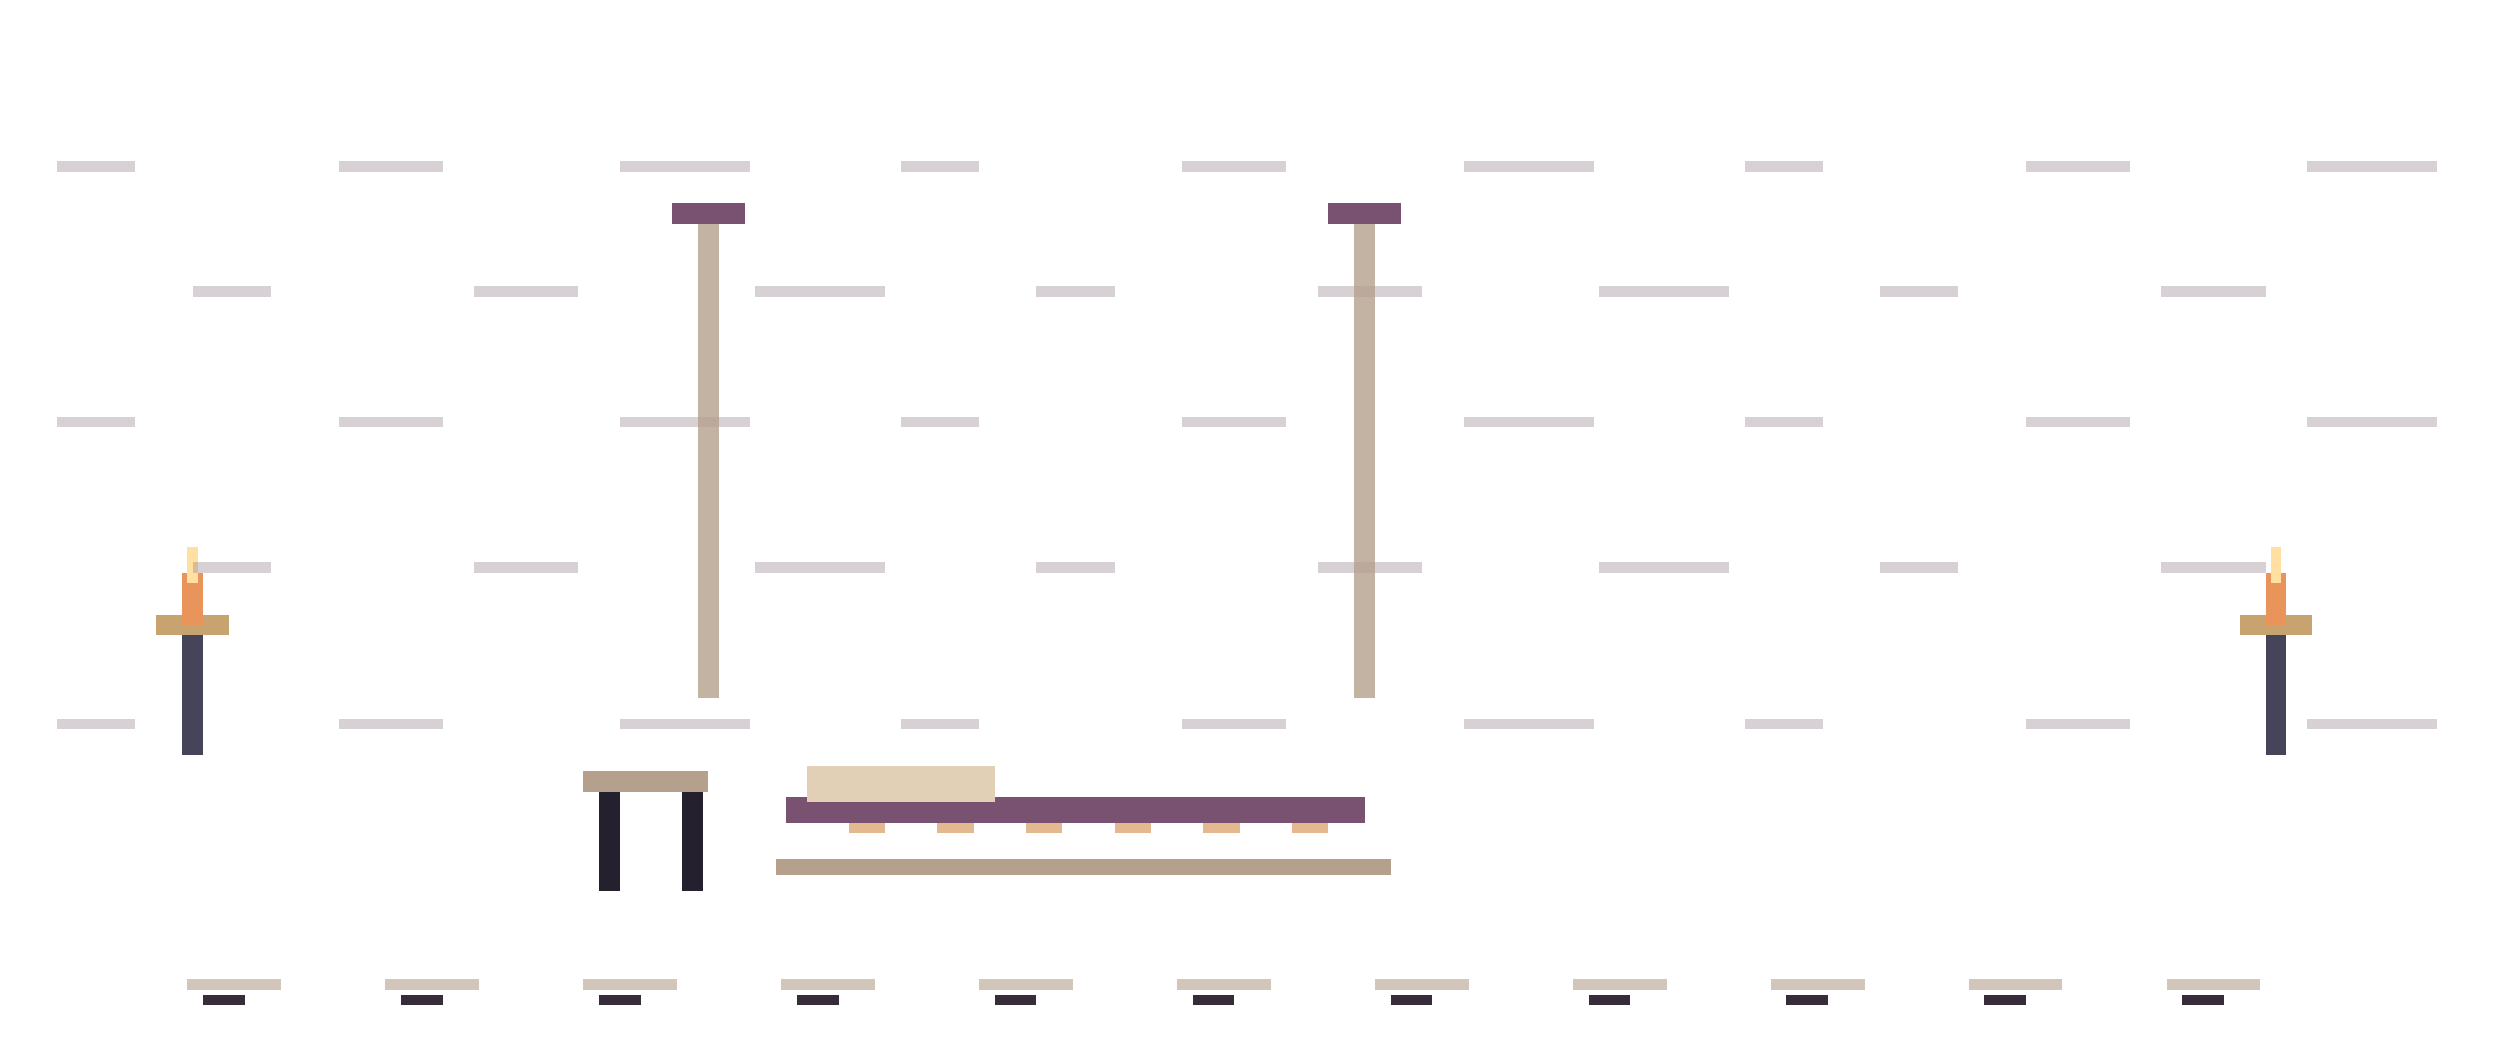
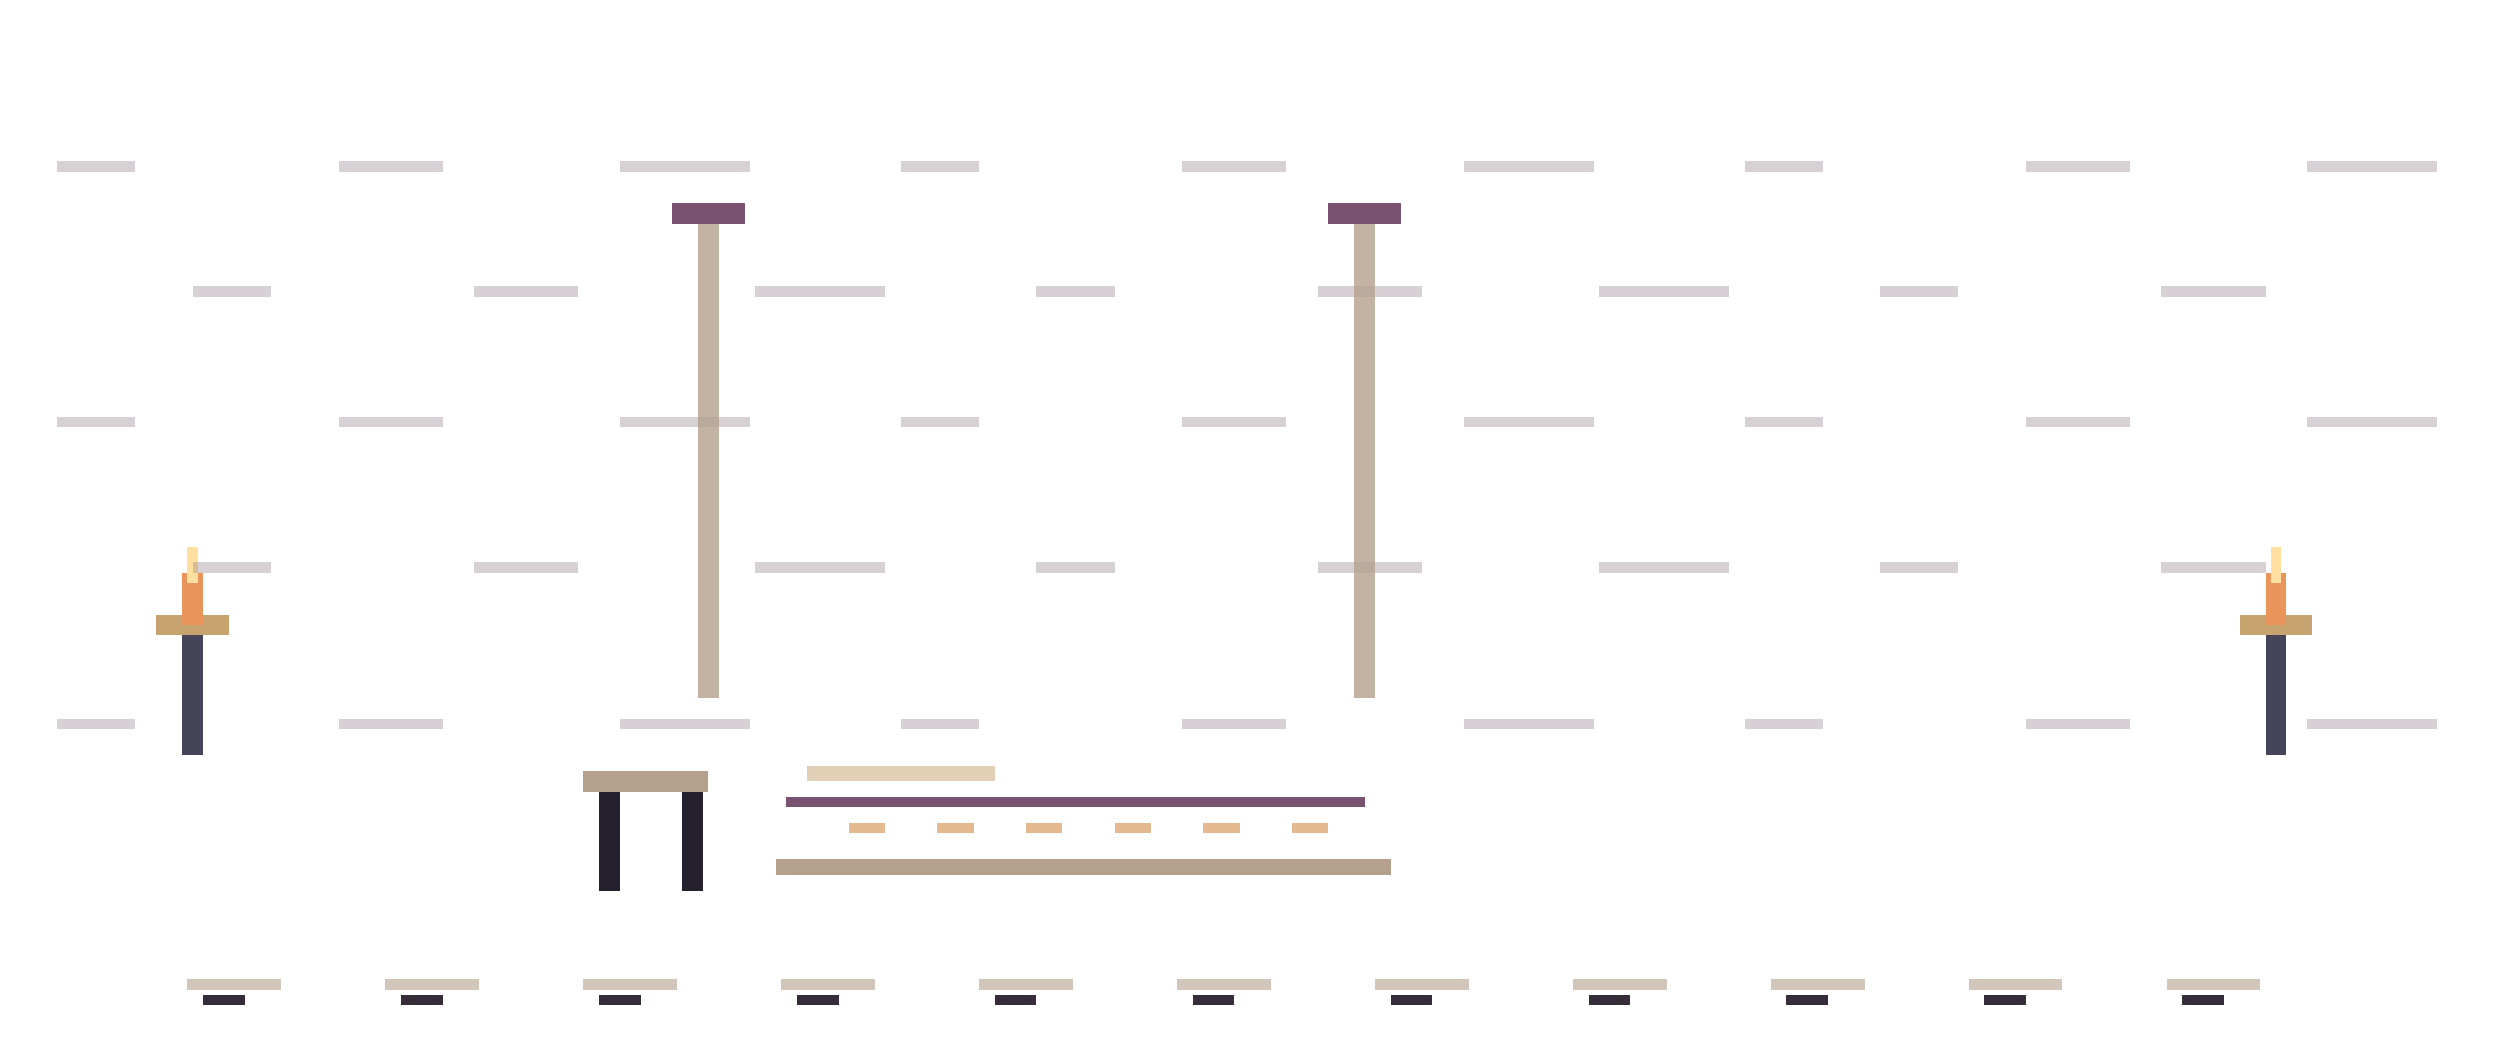
<svg xmlns="http://www.w3.org/2000/svg" viewBox="0 0 480 200" shape-rendering="crispEdges">
  <rect x="35" y="118" width="4" height="27" fill="#454459" />
  <rect x="30" y="118" width="14" height="4" fill="#c7a46f" />
  <rect x="35" y="110" width="4" height="10" fill="#e9945b" />
  <rect x="36" y="105" width="2" height="7" fill="#ffe0a0" />
  <rect x="435" y="118" width="4" height="27" fill="#454459" />
  <rect x="430" y="118" width="14" height="4" fill="#c7a46f" />
  <rect x="435" y="110" width="4" height="10" fill="#e9945b" />
  <rect x="436" y="105" width="2" height="7" fill="#ffe0a0" />
  <rect x="11" y="31" width="15" height="2" fill="#8b7583" opacity=".34" />
  <rect x="65" y="31" width="20" height="2" fill="#8b7583" opacity=".34" />
  <rect x="119" y="31" width="25" height="2" fill="#8b7583" opacity=".34" />
  <rect x="173" y="31" width="15" height="2" fill="#8b7583" opacity=".34" />
  <rect x="227" y="31" width="20" height="2" fill="#8b7583" opacity=".34" />
  <rect x="281" y="31" width="25" height="2" fill="#8b7583" opacity=".34" />
  <rect x="335" y="31" width="15" height="2" fill="#8b7583" opacity=".34" />
  <rect x="389" y="31" width="20" height="2" fill="#8b7583" opacity=".34" />
  <rect x="443" y="31" width="25" height="2" fill="#8b7583" opacity=".34" />
  <rect x="37" y="55" width="15" height="2" fill="#8b7583" opacity=".34" />
  <rect x="91" y="55" width="20" height="2" fill="#8b7583" opacity=".34" />
  <rect x="145" y="55" width="25" height="2" fill="#8b7583" opacity=".34" />
  <rect x="199" y="55" width="15" height="2" fill="#8b7583" opacity=".34" />
  <rect x="253" y="55" width="20" height="2" fill="#8b7583" opacity=".34" />
  <rect x="307" y="55" width="25" height="2" fill="#8b7583" opacity=".34" />
  <rect x="361" y="55" width="15" height="2" fill="#8b7583" opacity=".34" />
  <rect x="415" y="55" width="20" height="2" fill="#8b7583" opacity=".34" />
  <rect x="11" y="80" width="15" height="2" fill="#8b7583" opacity=".34" />
  <rect x="65" y="80" width="20" height="2" fill="#8b7583" opacity=".34" />
  <rect x="119" y="80" width="25" height="2" fill="#8b7583" opacity=".34" />
  <rect x="173" y="80" width="15" height="2" fill="#8b7583" opacity=".34" />
  <rect x="227" y="80" width="20" height="2" fill="#8b7583" opacity=".34" />
  <rect x="281" y="80" width="25" height="2" fill="#8b7583" opacity=".34" />
  <rect x="335" y="80" width="15" height="2" fill="#8b7583" opacity=".34" />
  <rect x="389" y="80" width="20" height="2" fill="#8b7583" opacity=".34" />
  <rect x="443" y="80" width="25" height="2" fill="#8b7583" opacity=".34" />
  <rect x="37" y="108" width="15" height="2" fill="#8b7583" opacity=".34" />
  <rect x="91" y="108" width="20" height="2" fill="#8b7583" opacity=".34" />
  <rect x="145" y="108" width="25" height="2" fill="#8b7583" opacity=".34" />
  <rect x="199" y="108" width="15" height="2" fill="#8b7583" opacity=".34" />
  <rect x="253" y="108" width="20" height="2" fill="#8b7583" opacity=".34" />
  <rect x="307" y="108" width="25" height="2" fill="#8b7583" opacity=".34" />
  <rect x="361" y="108" width="15" height="2" fill="#8b7583" opacity=".34" />
  <rect x="415" y="108" width="20" height="2" fill="#8b7583" opacity=".34" />
  <rect x="11" y="138" width="15" height="2" fill="#8b7583" opacity=".34" />
  <rect x="65" y="138" width="20" height="2" fill="#8b7583" opacity=".34" />
  <rect x="119" y="138" width="25" height="2" fill="#8b7583" opacity=".34" />
  <rect x="173" y="138" width="15" height="2" fill="#8b7583" opacity=".34" />
  <rect x="227" y="138" width="20" height="2" fill="#8b7583" opacity=".34" />
  <rect x="281" y="138" width="25" height="2" fill="#8b7583" opacity=".34" />
  <rect x="335" y="138" width="15" height="2" fill="#8b7583" opacity=".34" />
  <rect x="389" y="138" width="20" height="2" fill="#8b7583" opacity=".34" />
  <rect x="443" y="138" width="25" height="2" fill="#8b7583" opacity=".34" />
  <rect x="36" y="188" width="18" height="2" fill="#b4a08c" opacity=".6" />
  <rect x="39" y="191" width="8" height="2" fill="#372c39" />
  <rect x="74" y="188" width="18" height="2" fill="#b4a08c" opacity=".6" />
  <rect x="77" y="191" width="8" height="2" fill="#372c39" />
  <rect x="112" y="188" width="18" height="2" fill="#b4a08c" opacity=".6" />
  <rect x="115" y="191" width="8" height="2" fill="#372c39" />
  <rect x="150" y="188" width="18" height="2" fill="#b4a08c" opacity=".6" />
  <rect x="153" y="191" width="8" height="2" fill="#372c39" />
  <rect x="188" y="188" width="18" height="2" fill="#b4a08c" opacity=".6" />
  <rect x="191" y="191" width="8" height="2" fill="#372c39" />
  <rect x="226" y="188" width="18" height="2" fill="#b4a08c" opacity=".6" />
  <rect x="229" y="191" width="8" height="2" fill="#372c39" />
  <rect x="264" y="188" width="18" height="2" fill="#b4a08c" opacity=".6" />
  <rect x="267" y="191" width="8" height="2" fill="#372c39" />
  <rect x="302" y="188" width="18" height="2" fill="#b4a08c" opacity=".6" />
  <rect x="305" y="191" width="8" height="2" fill="#372c39" />
  <rect x="340" y="188" width="18" height="2" fill="#b4a08c" opacity=".6" />
  <rect x="343" y="191" width="8" height="2" fill="#372c39" />
  <rect x="378" y="188" width="18" height="2" fill="#b4a08c" opacity=".6" />
  <rect x="381" y="191" width="8" height="2" fill="#372c39" />
  <rect x="416" y="188" width="18" height="2" fill="#b4a08c" opacity=".6" />
  <rect x="419" y="191" width="8" height="2" fill="#372c39" />
-   <rect x="151" y="153" width="111" height="5" fill="#795171" />
-   <rect x="155" y="147" width="36" height="7" fill="#e2d0b6" />
+   <rect x="151" y="153" width="111" height="2" fill="#795171" />
+   <rect x="155" y="147" width="36" height="3" fill="#e2d0b6" />
  <rect x="149" y="165" width="118" height="3" fill="#b4a08c" />
  <rect x="112" y="148" width="24" height="4" fill="#b4a08c" />
  <rect x="115" y="152" width="4" height="19" fill="#24202d" />
  <rect x="131" y="152" width="4" height="19" fill="#24202d" />
  <rect x="134" y="43" width="4" height="91" fill="#b4a08c" opacity=".8" />
  <rect x="129" y="39" width="14" height="4" fill="#795171" />
  <rect x="260" y="43" width="4" height="91" fill="#b4a08c" opacity=".8" />
  <rect x="255" y="39" width="14" height="4" fill="#795171" />
  <rect x="163" y="158" width="7" height="2" fill="#d99b61" opacity=".7" />
  <rect x="180" y="158" width="7" height="2" fill="#d99b61" opacity=".7" />
  <rect x="197" y="158" width="7" height="2" fill="#d99b61" opacity=".7" />
  <rect x="214" y="158" width="7" height="2" fill="#d99b61" opacity=".7" />
  <rect x="231" y="158" width="7" height="2" fill="#d99b61" opacity=".7" />
  <rect x="248" y="158" width="7" height="2" fill="#d99b61" opacity=".7" />
</svg>
